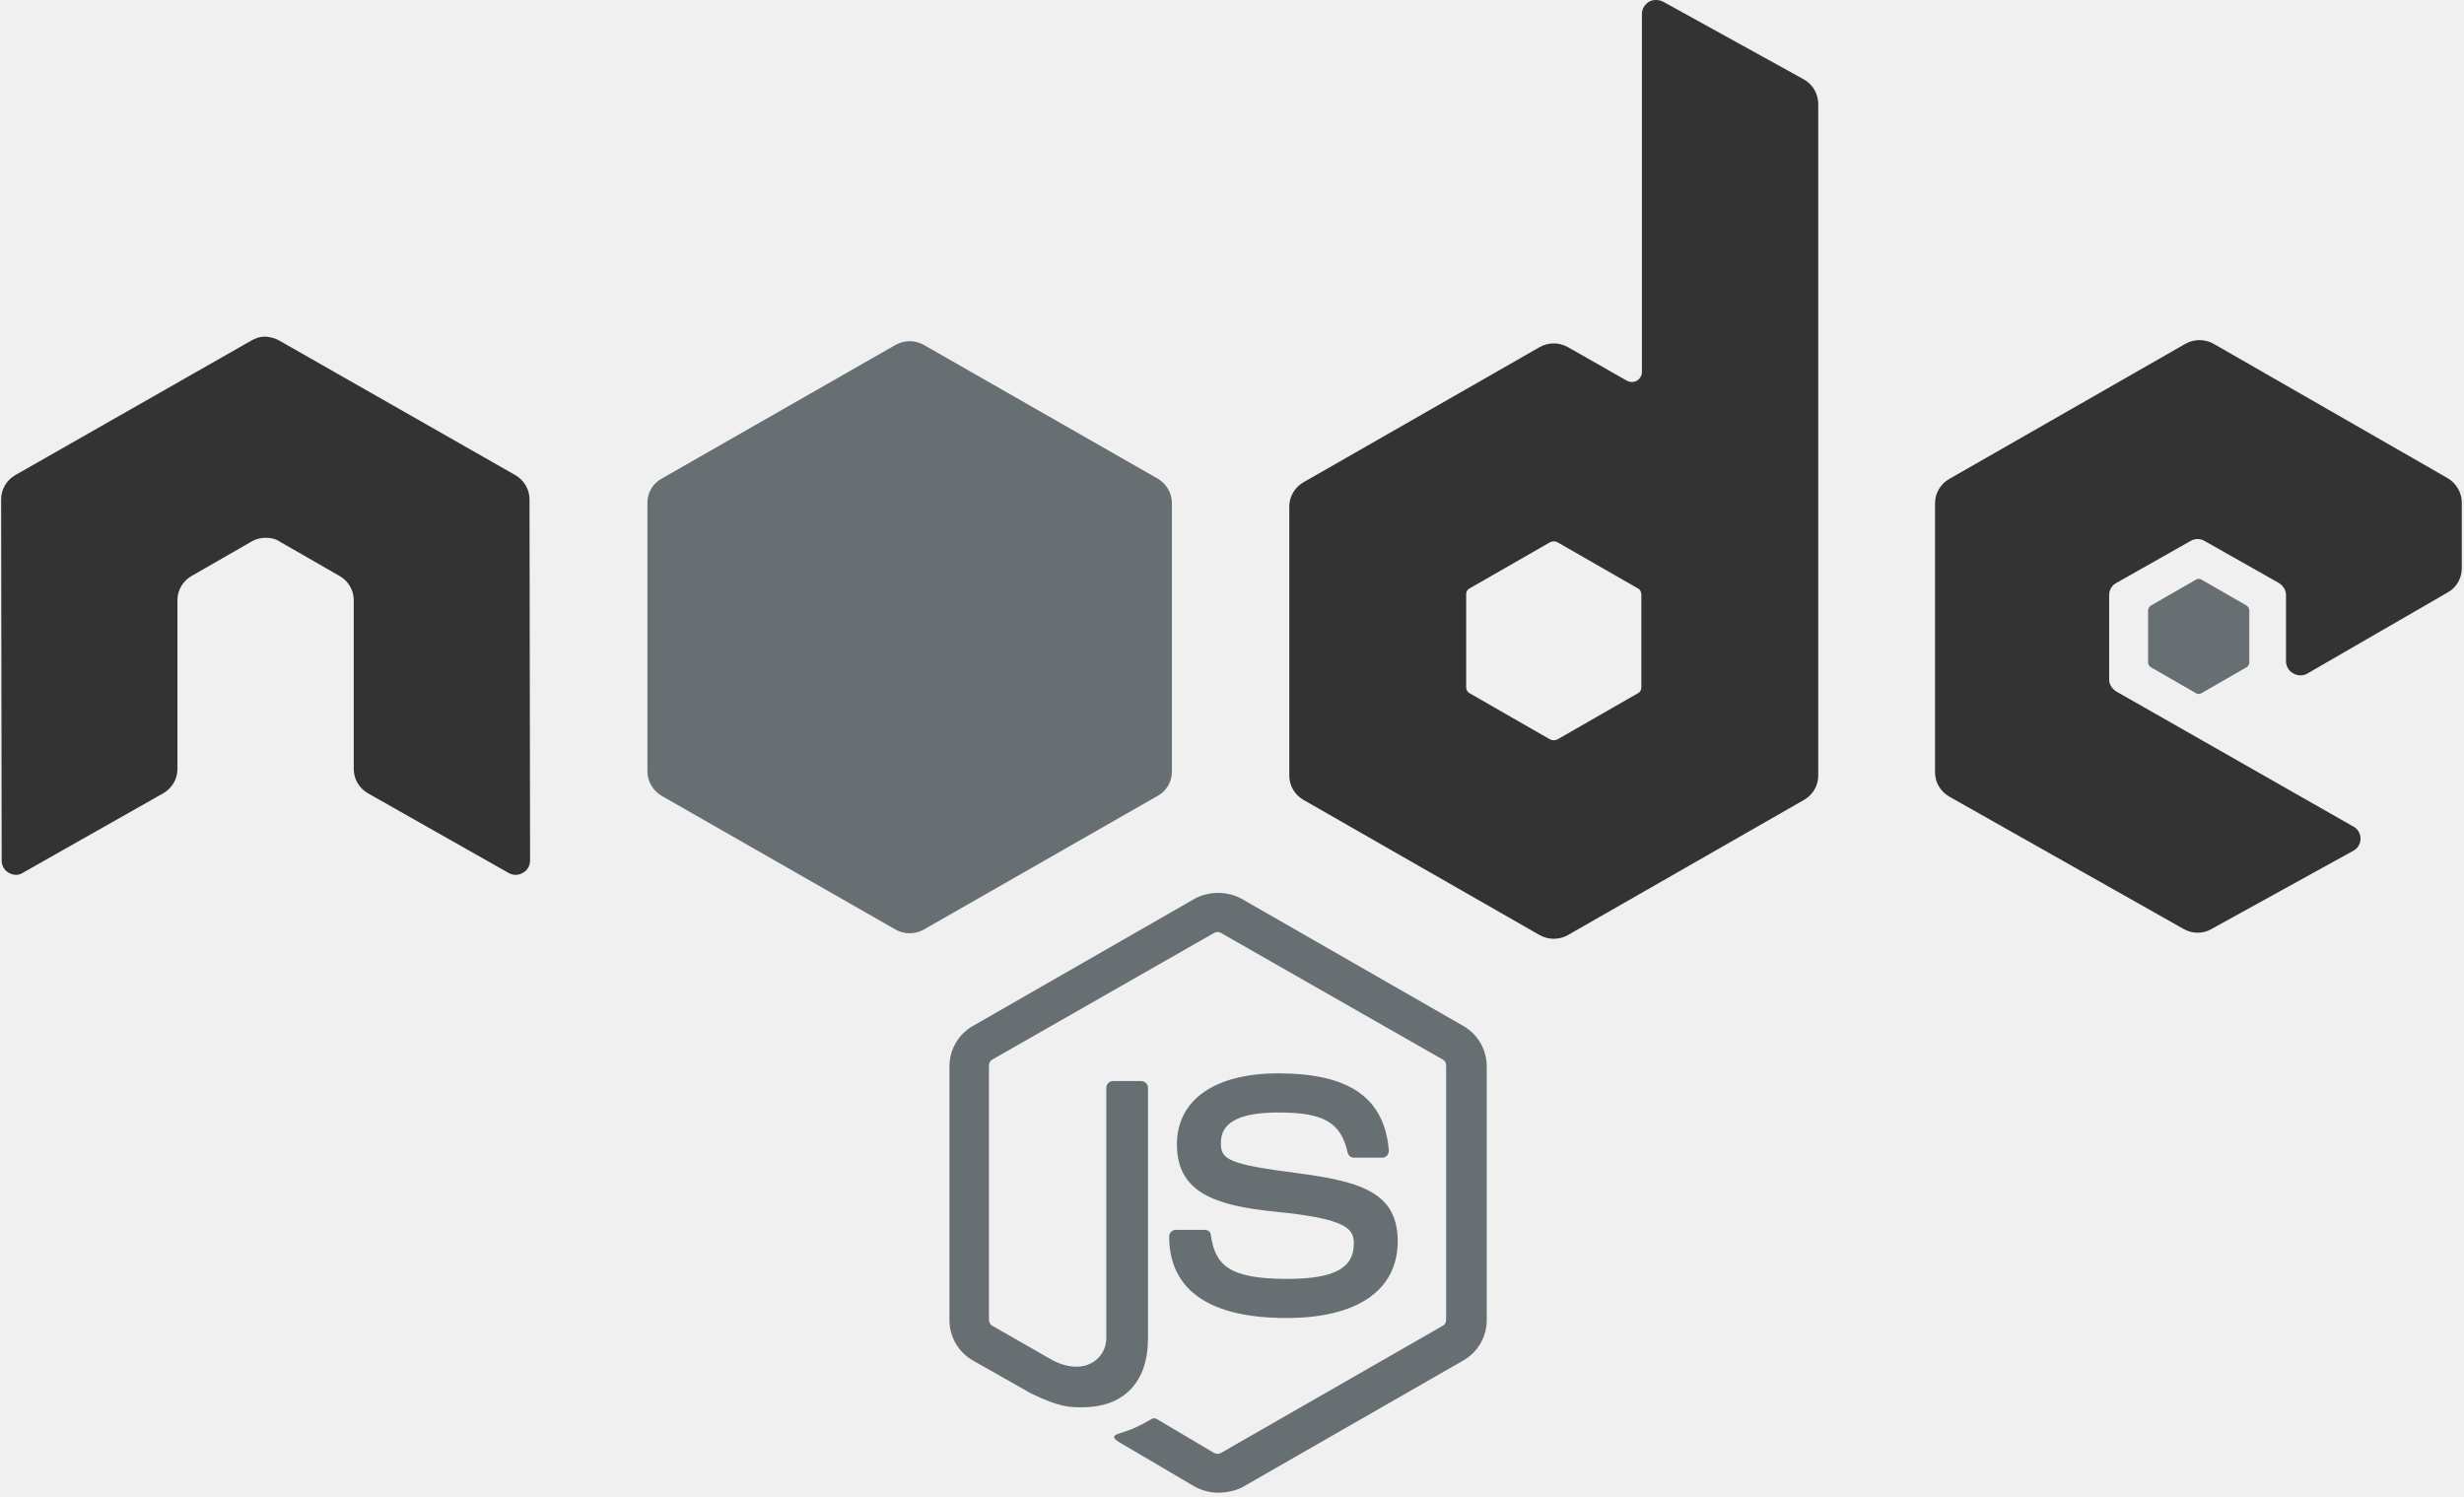
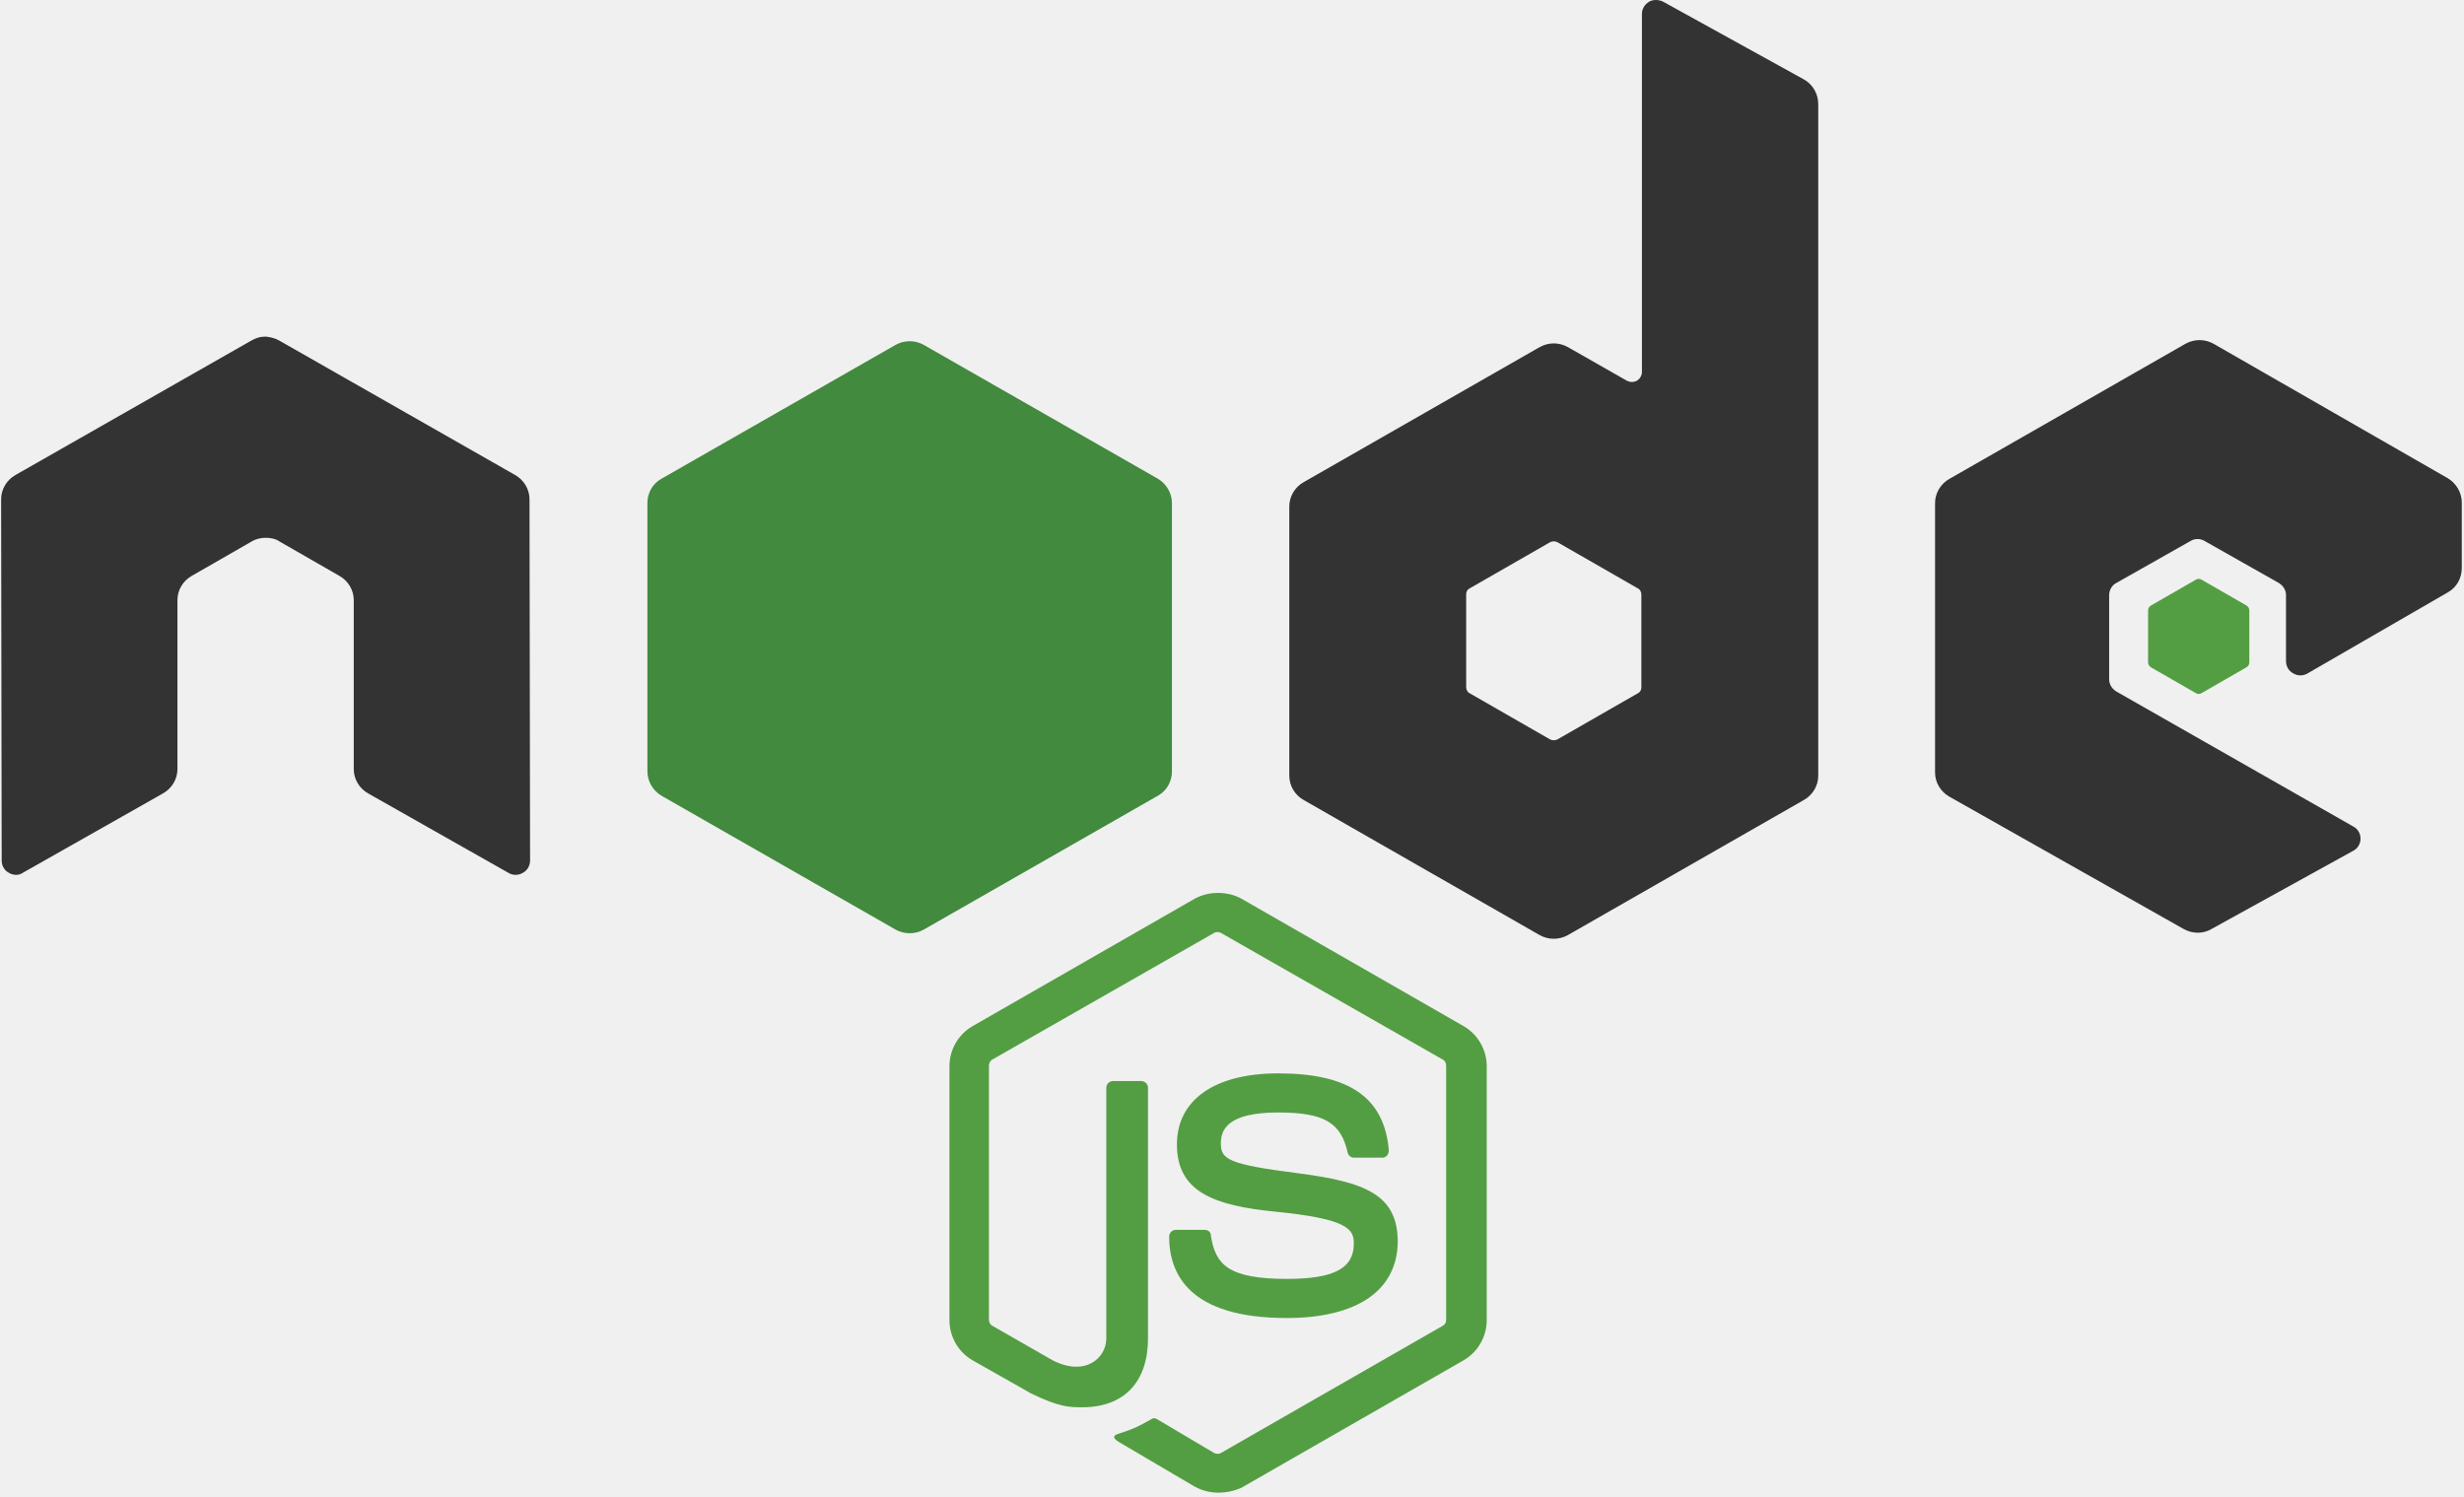
<svg xmlns="http://www.w3.org/2000/svg" width="79" height="48" viewBox="0 0 79 48" fill="none">
-   <g clip-path="url(#clip0_660_1525)">
-     <path d="M39.054 47.862C38.787 47.862 38.537 47.791 38.305 47.668L35.933 46.272C35.577 46.078 35.755 46.007 35.862 45.972C36.343 45.813 36.433 45.777 36.932 45.495C36.986 45.459 37.057 45.477 37.11 45.512L38.929 46.59C39.001 46.625 39.09 46.625 39.143 46.59L46.259 42.509C46.33 42.473 46.366 42.403 46.366 42.314V34.17C46.366 34.081 46.33 34.011 46.259 33.975L39.143 29.912C39.072 29.876 38.983 29.876 38.929 29.912L31.814 33.975C31.743 34.011 31.707 34.099 31.707 34.17V42.314C31.707 42.385 31.743 42.473 31.814 42.509L33.758 43.622C34.81 44.152 35.47 43.533 35.47 42.915V34.876C35.47 34.77 35.559 34.664 35.684 34.664H36.593C36.7 34.664 36.807 34.753 36.807 34.876V42.915C36.807 44.311 36.04 45.123 34.703 45.123C34.293 45.123 33.972 45.123 33.062 44.682L31.19 43.622C30.726 43.357 30.441 42.862 30.441 42.332V34.187C30.441 33.657 30.726 33.163 31.19 32.898L38.305 28.816C38.751 28.569 39.357 28.569 39.803 28.816L46.918 32.898C47.382 33.163 47.667 33.657 47.667 34.187V42.332C47.667 42.862 47.382 43.357 46.918 43.622L39.803 47.703C39.571 47.809 39.304 47.862 39.054 47.862ZM41.248 42.261C38.127 42.261 37.485 40.848 37.485 39.647C37.485 39.541 37.574 39.435 37.699 39.435H38.626C38.733 39.435 38.822 39.505 38.822 39.611C38.965 40.548 39.375 41.007 41.266 41.007C42.763 41.007 43.406 40.671 43.406 39.876C43.406 39.417 43.227 39.081 40.891 38.852C38.947 38.657 37.734 38.233 37.734 36.696C37.734 35.265 38.947 34.417 40.98 34.417C43.263 34.417 44.386 35.194 44.529 36.89C44.529 36.944 44.511 36.996 44.475 37.049C44.44 37.085 44.386 37.12 44.333 37.12H43.405C43.316 37.12 43.227 37.049 43.209 36.961C42.995 35.989 42.442 35.671 40.98 35.671C39.34 35.671 39.143 36.237 39.143 36.661C39.143 37.173 39.375 37.332 41.586 37.615C43.78 37.898 44.814 38.304 44.814 39.823C44.796 41.378 43.513 42.261 41.248 42.261Z" fill="#676F73" />
+   <g clip-path="url(#clip0_541_1614)">
+     <path d="M39.054 47.862C38.787 47.862 38.537 47.791 38.305 47.668L35.933 46.272C35.577 46.078 35.755 46.007 35.862 45.972C36.343 45.813 36.433 45.777 36.932 45.495C36.986 45.459 37.057 45.477 37.11 45.512L38.929 46.59C39.001 46.625 39.09 46.625 39.143 46.59L46.259 42.509C46.33 42.473 46.366 42.403 46.366 42.314V34.17C46.366 34.081 46.33 34.011 46.259 33.975L39.143 29.912C39.072 29.876 38.983 29.876 38.929 29.912L31.814 33.975C31.743 34.011 31.707 34.099 31.707 34.17V42.314C31.707 42.385 31.743 42.473 31.814 42.509L33.758 43.622C34.81 44.152 35.47 43.533 35.47 42.915V34.876C35.47 34.77 35.559 34.664 35.684 34.664H36.593C36.7 34.664 36.807 34.753 36.807 34.876V42.915C36.807 44.311 36.04 45.123 34.703 45.123C34.293 45.123 33.972 45.123 33.062 44.682L31.19 43.622C30.726 43.357 30.441 42.862 30.441 42.332V34.187C30.441 33.657 30.726 33.163 31.19 32.898L38.305 28.816C38.751 28.569 39.357 28.569 39.803 28.816L46.918 32.898C47.382 33.163 47.667 33.657 47.667 34.187V42.332C47.667 42.862 47.382 43.357 46.918 43.622L39.803 47.703C39.571 47.809 39.304 47.862 39.054 47.862ZM41.248 42.261C38.127 42.261 37.485 40.848 37.485 39.647C37.485 39.541 37.574 39.435 37.699 39.435H38.626C38.733 39.435 38.822 39.505 38.822 39.611C38.965 40.548 39.375 41.007 41.266 41.007C42.763 41.007 43.406 40.671 43.406 39.876C43.406 39.417 43.227 39.081 40.891 38.852C38.947 38.657 37.734 38.233 37.734 36.696C37.734 35.265 38.947 34.417 40.98 34.417C43.263 34.417 44.386 35.194 44.529 36.89C44.529 36.944 44.511 36.996 44.475 37.049C44.44 37.085 44.386 37.12 44.333 37.12H43.405C43.316 37.12 43.227 37.049 43.209 36.961C42.995 35.989 42.442 35.671 40.98 35.671C39.34 35.671 39.143 36.237 39.143 36.661C39.143 37.173 39.375 37.332 41.586 37.615C43.78 37.898 44.814 38.304 44.814 39.823C44.796 41.378 43.513 42.261 41.248 42.261Z" fill="#539E43" />
    <path d="M16.977 16.007C16.977 15.689 16.799 15.389 16.513 15.229L8.952 10.919C8.827 10.848 8.685 10.813 8.542 10.795H8.471C8.328 10.795 8.185 10.848 8.06 10.919L0.499 15.229C0.214 15.389 0.036 15.689 0.036 16.007L0.054 27.597C0.054 27.756 0.143 27.915 0.285 27.986C0.428 28.074 0.606 28.074 0.731 27.986L5.225 25.441C5.51 25.282 5.689 24.982 5.689 24.664V19.24C5.689 18.922 5.867 18.622 6.152 18.463L8.06 17.367C8.203 17.279 8.364 17.244 8.524 17.244C8.685 17.244 8.845 17.279 8.97 17.367L10.878 18.463C11.164 18.622 11.342 18.922 11.342 19.24V24.664C11.342 24.982 11.52 25.282 11.805 25.441L16.299 27.986C16.369 28.029 16.449 28.052 16.531 28.052C16.613 28.052 16.694 28.029 16.763 27.986C16.906 27.915 16.995 27.756 16.995 27.597L16.977 16.007ZM53.321 0.053C53.178 -0.018 53 -0.018 52.875 0.053C52.732 0.141 52.643 0.283 52.643 0.442V11.926C52.643 12.032 52.59 12.138 52.482 12.208C52.376 12.261 52.268 12.261 52.161 12.208L50.271 11.131C50.133 11.053 49.976 11.011 49.816 11.011C49.657 11.011 49.5 11.053 49.362 11.131L41.8 15.459C41.515 15.618 41.337 15.919 41.337 16.237V24.876C41.337 25.194 41.515 25.494 41.8 25.653L49.362 29.982C49.5 30.06 49.657 30.101 49.816 30.101C49.976 30.101 50.133 30.06 50.271 29.982L57.832 25.653C58.118 25.494 58.296 25.194 58.296 24.876V3.339C58.296 3.004 58.118 2.703 57.832 2.544L53.321 0.053ZM52.625 22.032C52.625 22.12 52.59 22.191 52.518 22.226L49.932 23.71C49.896 23.727 49.857 23.736 49.816 23.736C49.776 23.736 49.736 23.727 49.7 23.71L47.115 22.226C47.043 22.191 47.008 22.102 47.008 22.032V19.063C47.008 18.975 47.043 18.904 47.115 18.869L49.7 17.385C49.736 17.367 49.776 17.358 49.816 17.358C49.857 17.358 49.896 17.367 49.932 17.385L52.518 18.869C52.59 18.904 52.625 18.993 52.625 19.063V22.032ZM78.483 18.993C78.768 18.834 78.929 18.533 78.929 18.215V16.113C78.929 15.795 78.75 15.495 78.483 15.336L70.975 11.025C70.837 10.947 70.68 10.905 70.52 10.905C70.361 10.905 70.204 10.947 70.066 11.025L62.504 15.353C62.219 15.512 62.041 15.812 62.041 16.131V24.77C62.041 25.088 62.219 25.388 62.504 25.547L70.012 29.788C70.297 29.947 70.636 29.947 70.904 29.788L75.451 27.279C75.594 27.208 75.683 27.049 75.683 26.89C75.683 26.731 75.594 26.572 75.451 26.502L67.854 22.173C67.712 22.085 67.623 21.943 67.623 21.784V19.081C67.623 18.922 67.712 18.763 67.854 18.692L70.226 17.35C70.296 17.306 70.376 17.284 70.458 17.284C70.54 17.284 70.62 17.306 70.69 17.35L73.062 18.692C73.204 18.781 73.293 18.922 73.293 19.081V21.201C73.293 21.36 73.382 21.519 73.525 21.59C73.595 21.633 73.675 21.656 73.757 21.656C73.839 21.656 73.919 21.633 73.989 21.59L78.483 18.993Z" fill="#333333" />
-     <path d="M70.405 18.586C70.431 18.569 70.462 18.56 70.494 18.56C70.525 18.56 70.556 18.569 70.583 18.586L72.028 19.416C72.081 19.452 72.117 19.505 72.117 19.575V21.236C72.117 21.307 72.081 21.36 72.028 21.395L70.583 22.226C70.556 22.243 70.525 22.252 70.494 22.252C70.462 22.252 70.431 22.243 70.405 22.226L68.96 21.395C68.907 21.36 68.871 21.307 68.871 21.236V19.576C68.871 19.505 68.907 19.452 68.96 19.417L70.405 18.586Z" fill="#676F73" />
-     <path d="M29.62 11.06C29.482 10.982 29.325 10.94 29.166 10.94C29.006 10.94 28.849 10.982 28.711 11.06L21.203 15.353C20.918 15.512 20.757 15.812 20.757 16.13V24.734C20.757 25.052 20.936 25.352 21.203 25.512L28.711 29.805C28.849 29.883 29.006 29.924 29.166 29.924C29.325 29.924 29.482 29.883 29.62 29.805L37.128 25.512C37.413 25.352 37.574 25.052 37.574 24.734V16.13C37.574 15.812 37.395 15.512 37.128 15.353L29.62 11.06Z" fill="#676F73" />
+     <path d="M70.405 18.586C70.431 18.569 70.462 18.56 70.494 18.56C70.525 18.56 70.556 18.569 70.583 18.586L72.028 19.416C72.081 19.452 72.117 19.505 72.117 19.575V21.236C72.117 21.307 72.081 21.36 72.028 21.395L70.583 22.226C70.556 22.243 70.525 22.252 70.494 22.252C70.462 22.252 70.431 22.243 70.405 22.226L68.96 21.395C68.907 21.36 68.871 21.307 68.871 21.236V19.576C68.871 19.505 68.907 19.452 68.96 19.417L70.405 18.586Z" fill="#539E43" />
+     <path d="M29.62 11.06C29.482 10.982 29.325 10.94 29.166 10.94C29.006 10.94 28.849 10.982 28.711 11.06L21.203 15.353C20.918 15.512 20.757 15.812 20.757 16.13V24.734C20.757 25.052 20.936 25.352 21.203 25.512L28.711 29.805C28.849 29.883 29.006 29.924 29.166 29.924C29.325 29.924 29.482 29.883 29.62 29.805L37.128 25.512C37.413 25.352 37.574 25.052 37.574 24.734V16.13C37.574 15.812 37.395 15.512 37.128 15.353L29.62 11.06Z" fill="url(#paint0_linear_541_1614)" />
  </g>
  <defs>
-     <clipPath id="clip0_660_1525">
+     <linearGradient id="paint0_linear_541_1614" x1="1167.45" y1="342.906" x2="355.412" y2="1630.8" gradientUnits="userSpaceOnUse">
+       <stop stop-color="#41873F" />
+       <stop offset="0.329" stop-color="#418B3D" />
+       <stop offset="0.635" stop-color="#419637" />
+       <stop offset="0.932" stop-color="#3FA92D" />
+       <stop offset="1" stop-color="#3FAE2A" />
+     </linearGradient>
+     <clipPath id="clip0_541_1614">
      <rect width="79" height="48" fill="white" />
    </clipPath>
  </defs>
</svg>
